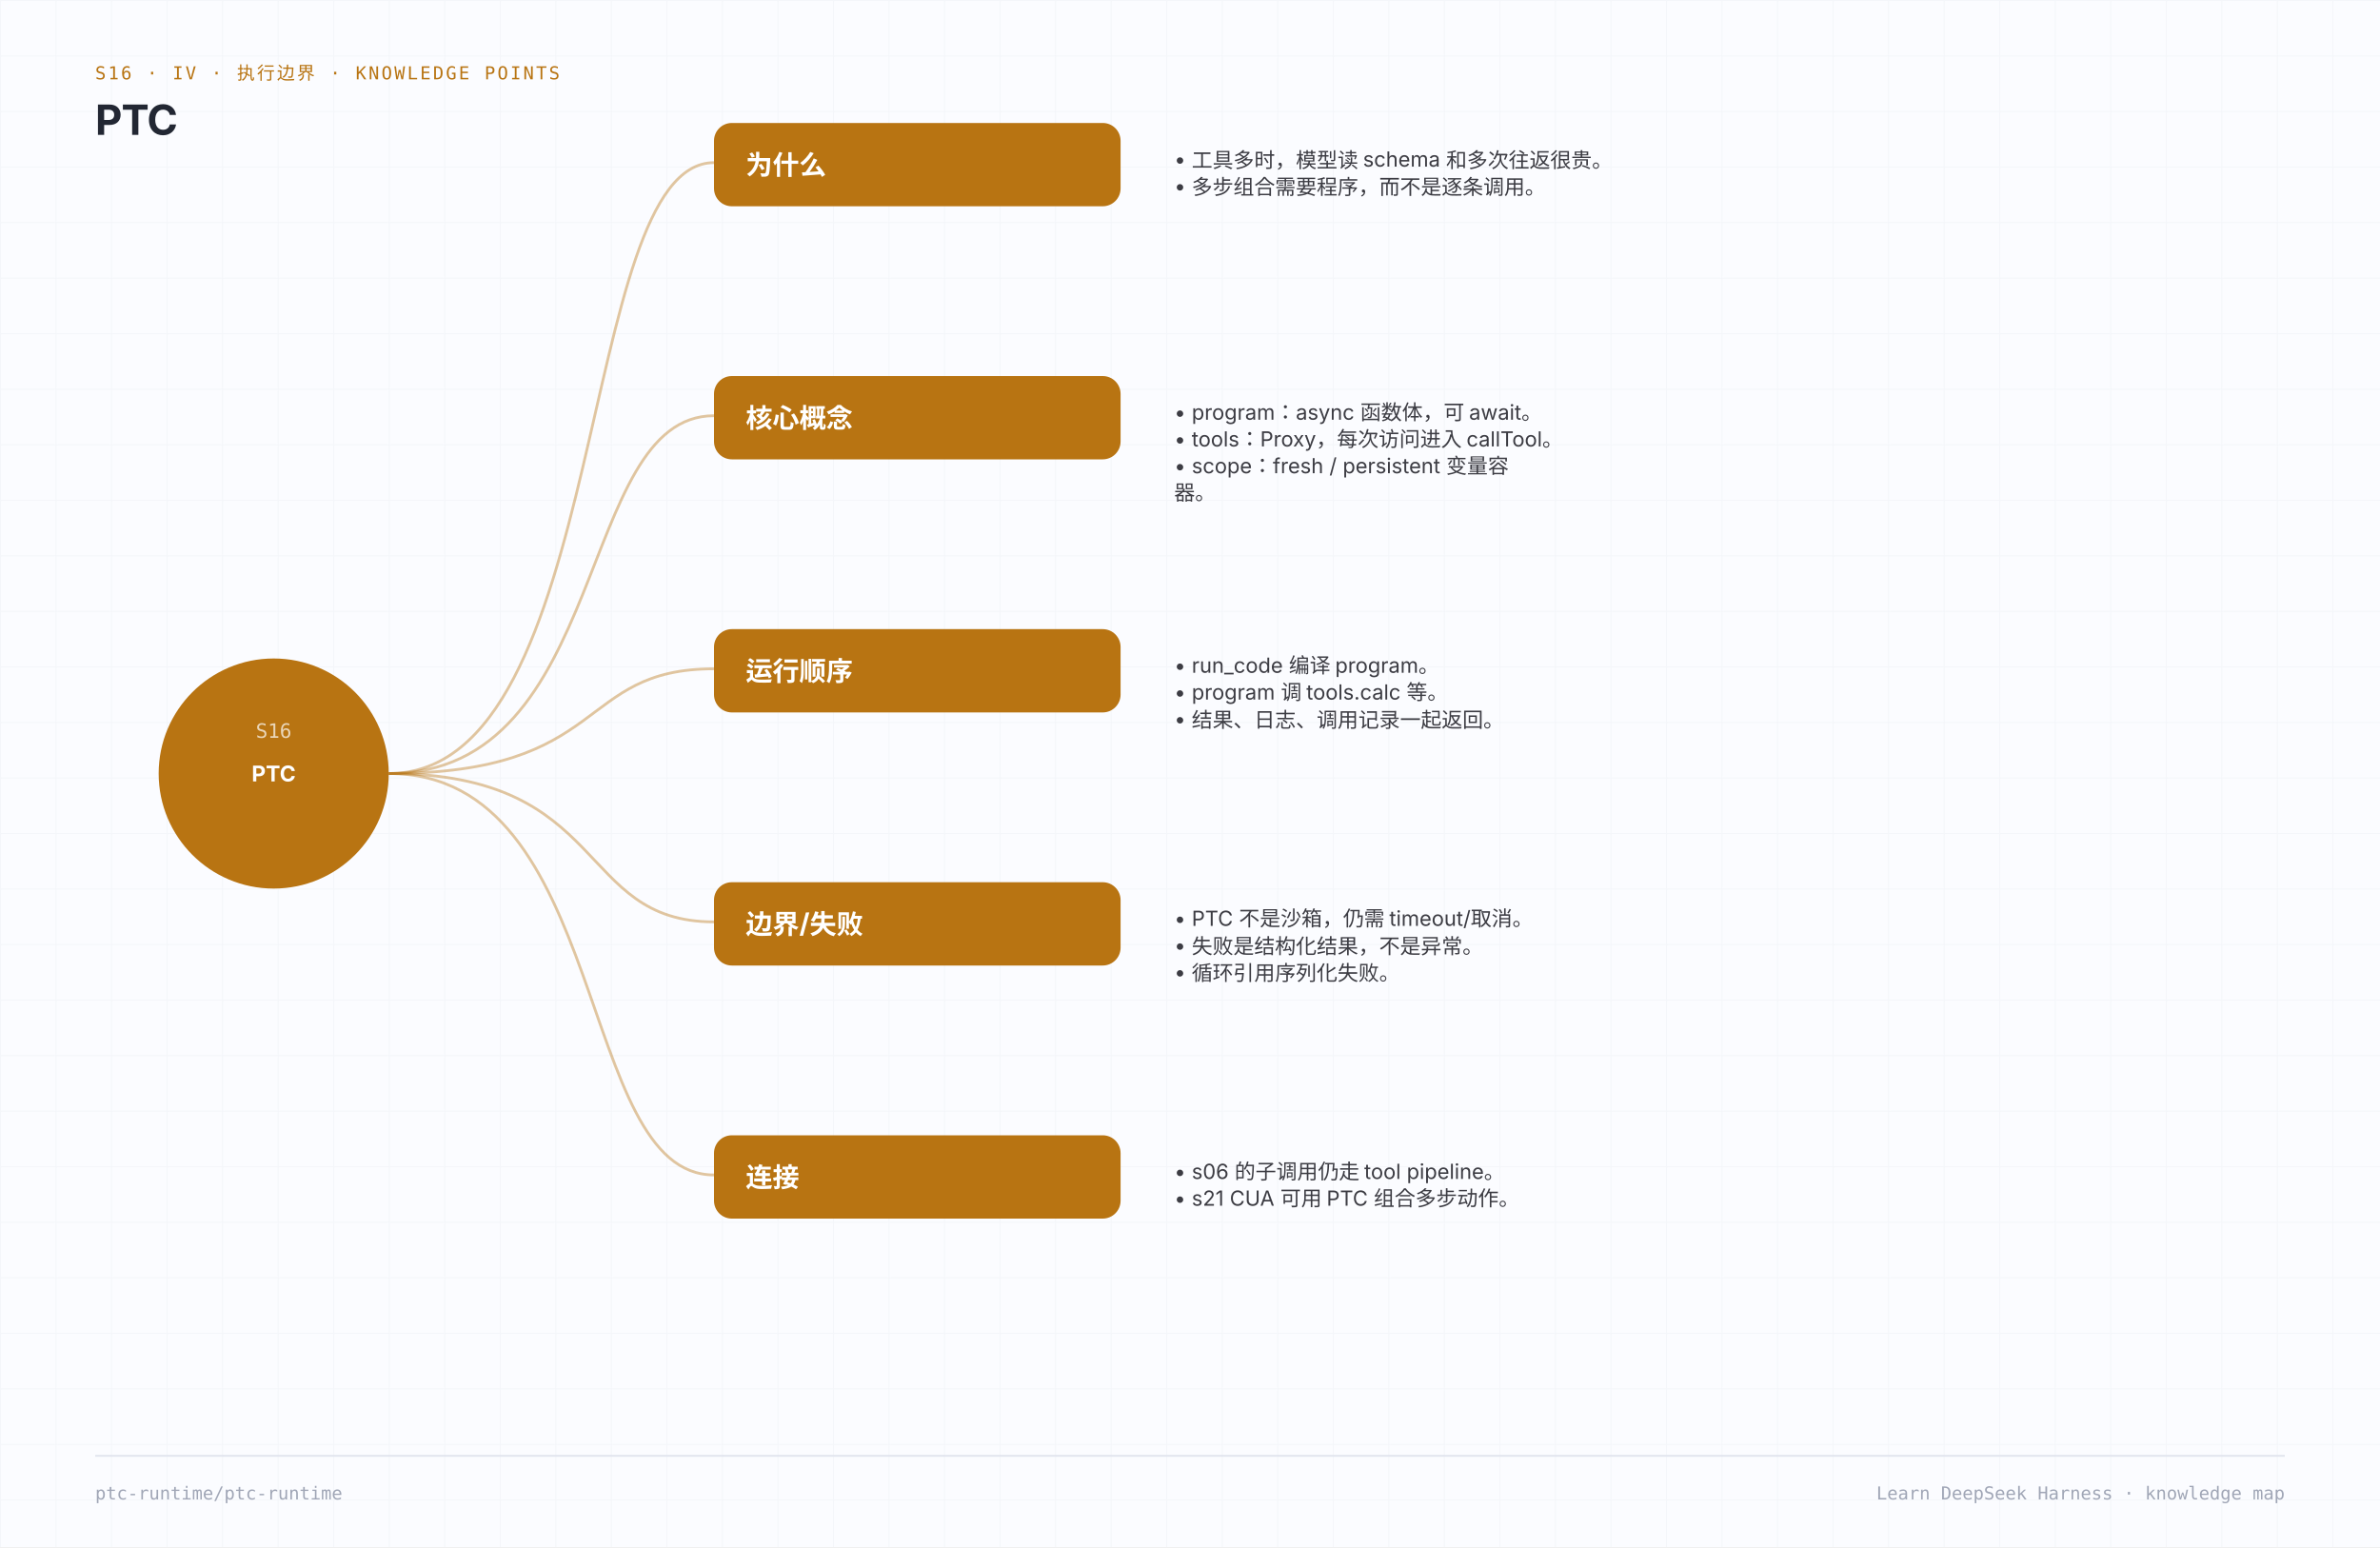
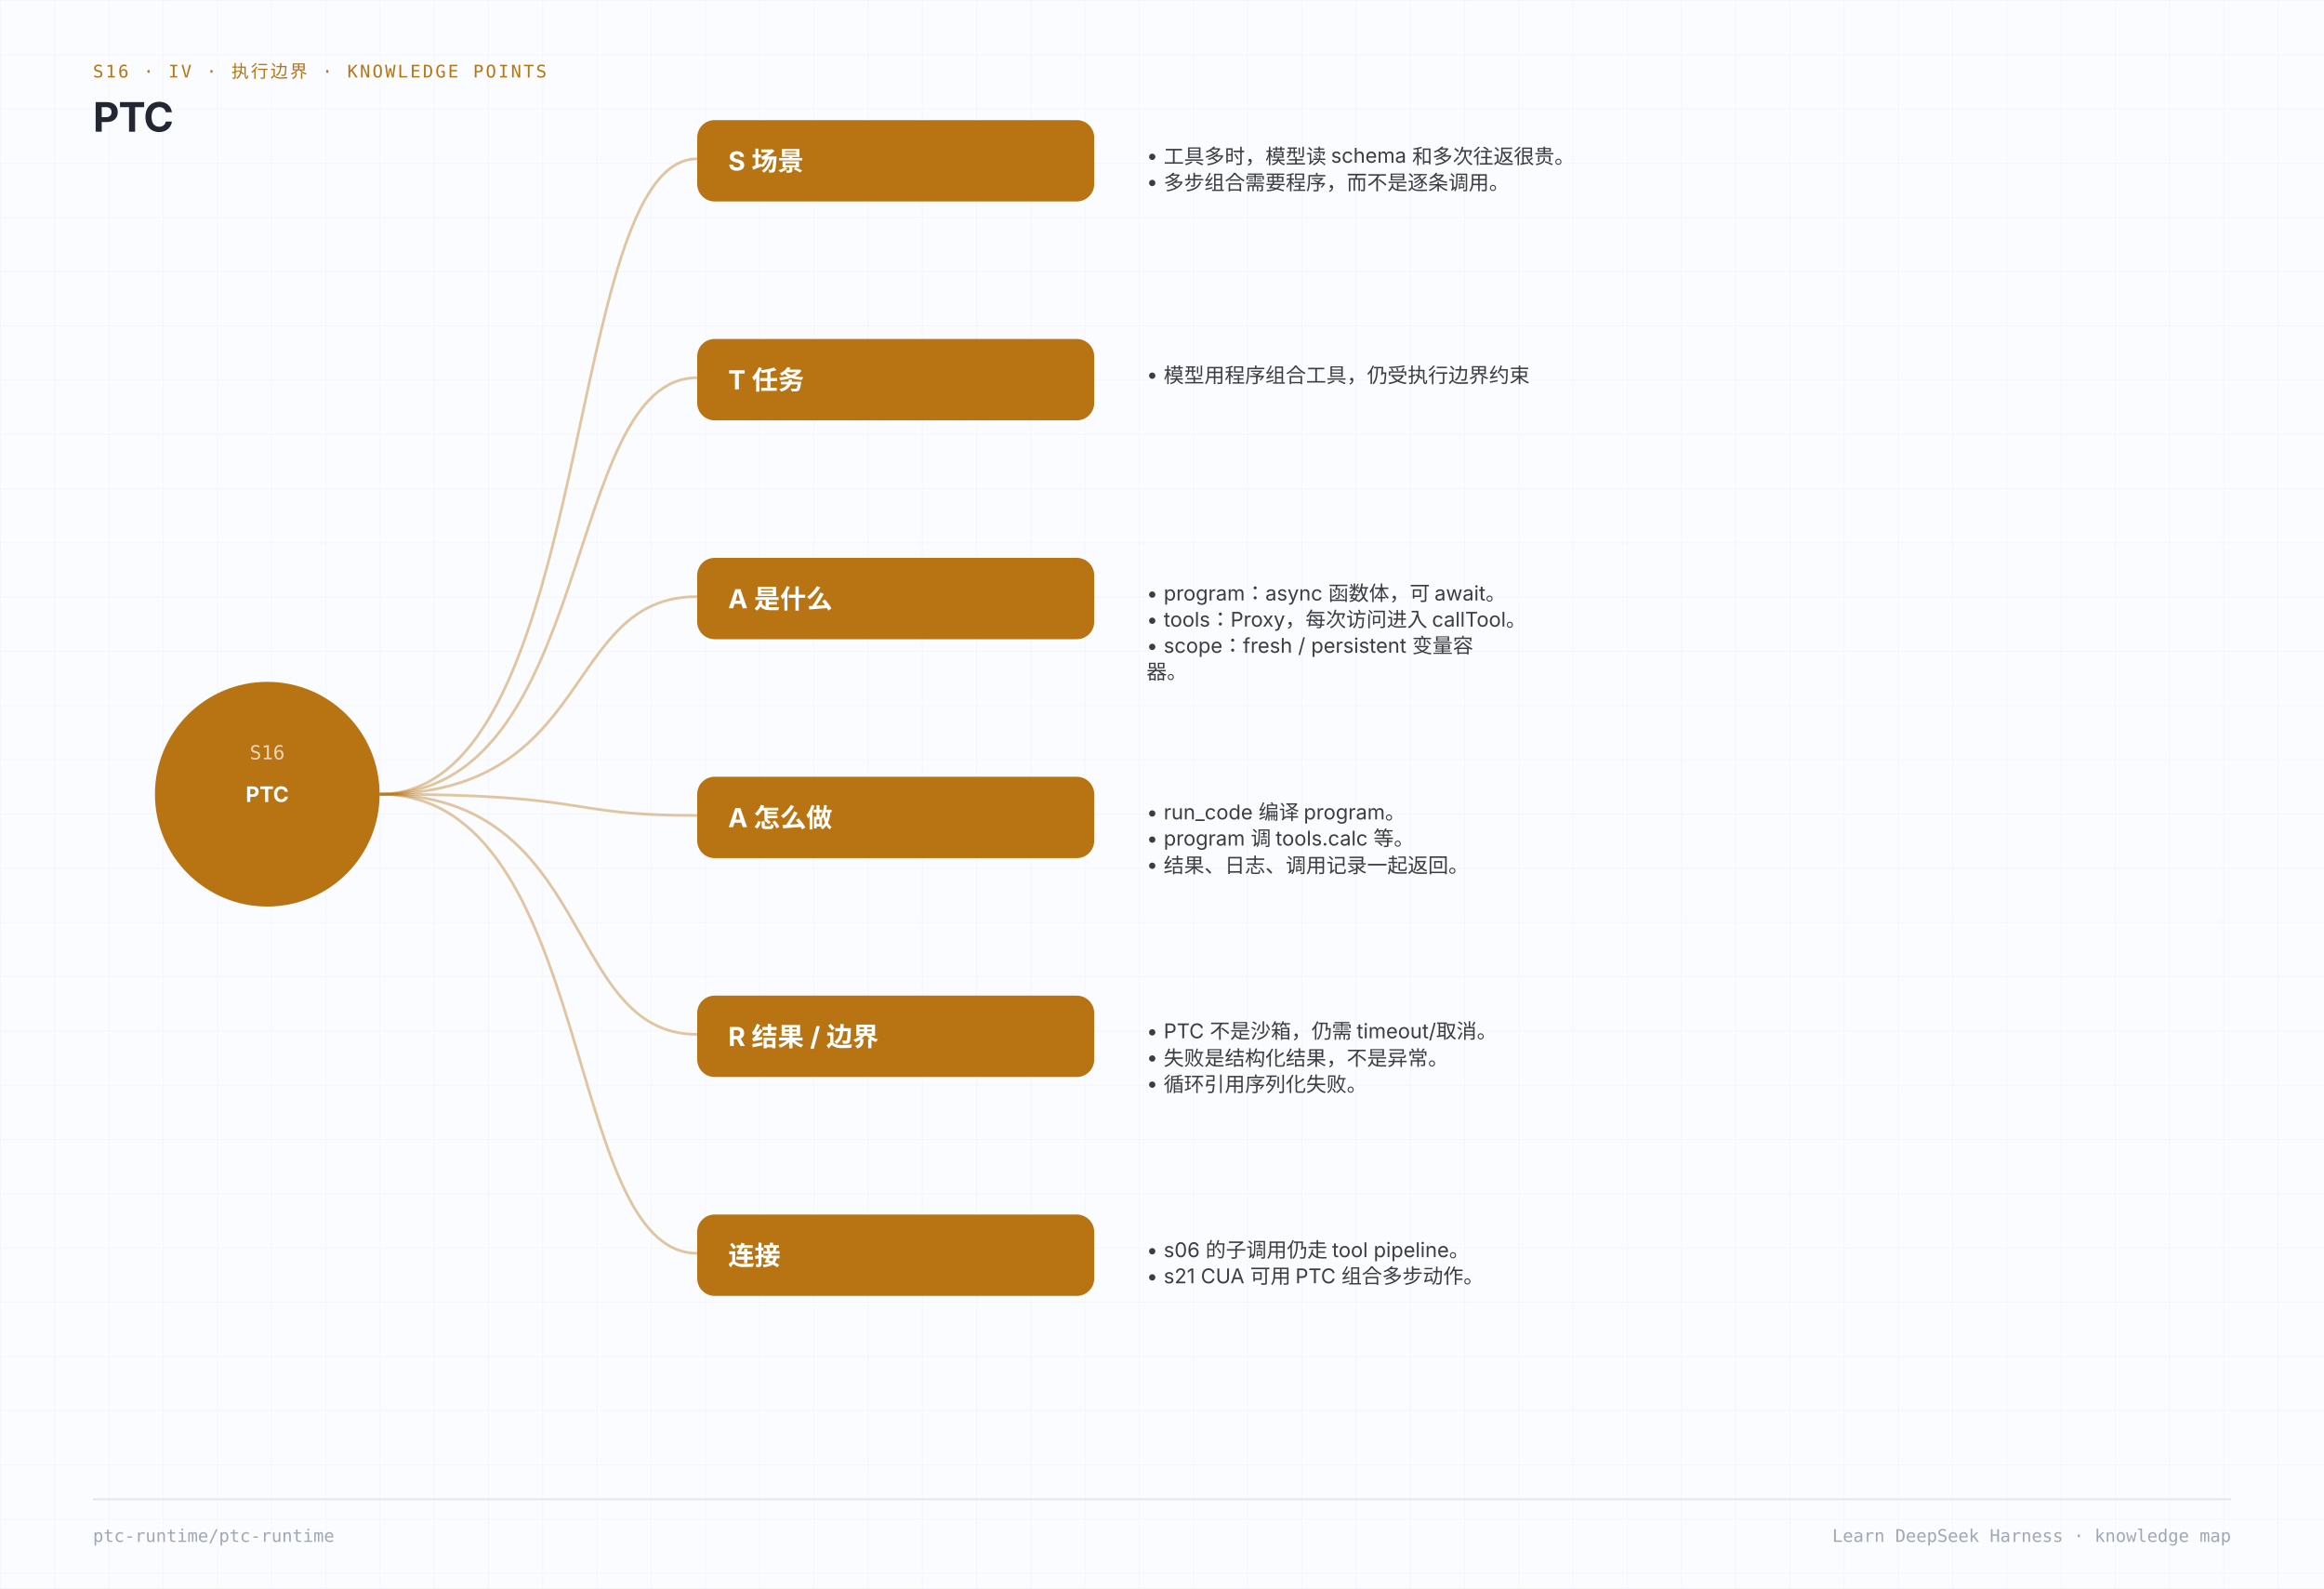
- <svg xmlns="http://www.w3.org/2000/svg" width="1200" height="780" viewBox="0 0 1200 780" role="img" aria-labelledby="title">
+ <svg xmlns="http://www.w3.org/2000/svg" width="1200" height="820" viewBox="0 0 1200 820" role="img" aria-labelledby="title">
  <defs>
    <pattern id="g" width="28" height="28" patternUnits="userSpaceOnUse">
      <path d="M28 0H0V28" fill="none" stroke="#303a63" stroke-opacity=".035" />
    </pattern>
  </defs>
-   <rect width="1200" height="780" fill="#fbfcff" />
-   <rect width="1200" height="780" fill="url(#g)" />
+   <rect width="1200" height="820" fill="#fbfcff" />
+   <rect width="1200" height="820" fill="url(#g)" />
  <text x="48" y="40" font-size="9" letter-spacing=".12em" fill="#b87412" font-family="SFMono-Regular,Consolas,monospace">S16 · IV · 执行边界 · KNOWLEDGE POINTS</text>
  <text x="48" y="68" font-size="21" font-weight="750" fill="#222733" letter-spacing="-.02em" font-family="-apple-system,BlinkMacSystemFont,'Segoe UI','Noto Sans SC',sans-serif">PTC</text>
-   <circle cx="138" cy="390" r="58" fill="#b87412" />
-   <text x="138" y="372" text-anchor="middle" font-size="10" fill="rgba(255,255,255,.7)" font-family="SFMono-Regular,Consolas,monospace">S16</text>
-   <text x="138" y="394" font-size="11" font-weight="700" fill="#fff" text-anchor="middle" font-family="-apple-system,BlinkMacSystemFont,'Segoe UI','Noto Sans SC',sans-serif">PTC</text>
-   <path d="M196 390 C308 390 290 82 360 82" fill="none" stroke="#b87412" stroke-opacity=".4" stroke-width="1.4" />
+   <circle cx="138" cy="410" r="58" fill="#b87412" />
+   <text x="138" y="392" text-anchor="middle" font-size="10" fill="rgba(255,255,255,.7)" font-family="SFMono-Regular,Consolas,monospace">S16</text>
+   <text x="138" y="414" font-size="11" font-weight="700" fill="#fff" text-anchor="middle" font-family="-apple-system,BlinkMacSystemFont,'Segoe UI','Noto Sans SC',sans-serif">PTC</text>
+   <path d="M196 410 C308 410 290 82 360 82" fill="none" stroke="#b87412" stroke-opacity=".4" stroke-width="1.4" />
  <rect x="360" y="62" width="205" height="42" rx="9" fill="#b87412" />
-   <text x="376" y="88" font-size="13.5" font-weight="700" fill="#fff" font-family="-apple-system,BlinkMacSystemFont,'Segoe UI','Noto Sans SC',sans-serif">为什么</text>
+   <text x="376" y="88" font-size="13.5" font-weight="700" fill="#fff" font-family="-apple-system,BlinkMacSystemFont,'Segoe UI','Noto Sans SC',sans-serif">S 场景</text>
  <text x="592" y="84" font-size="10.5" font-weight="400" fill="#3c3c43" text-anchor="start" font-family="-apple-system,BlinkMacSystemFont,'Segoe UI','Noto Sans SC',sans-serif">• 工具多时，模型读 schema 和多次往返很贵。</text>
  <text x="592" y="97.5" font-size="10.5" font-weight="400" fill="#3c3c43" text-anchor="start" font-family="-apple-system,BlinkMacSystemFont,'Segoe UI','Noto Sans SC',sans-serif">• 多步组合需要程序，而不是逐条调用。</text>
-   <path d="M196 390 C308 390 290 209.6 360 209.6" fill="none" stroke="#b87412" stroke-opacity=".4" stroke-width="1.4" />
-   <rect x="360" y="189.6" width="205" height="42" rx="9" fill="#b87412" />
-   <text x="376" y="215.6" font-size="13.5" font-weight="700" fill="#fff" font-family="-apple-system,BlinkMacSystemFont,'Segoe UI','Noto Sans SC',sans-serif">核心概念</text>
-   <text x="592" y="211.6" font-size="10.5" font-weight="400" fill="#3c3c43" text-anchor="start" font-family="-apple-system,BlinkMacSystemFont,'Segoe UI','Noto Sans SC',sans-serif">• program：async 函数体，可 await。</text>
-   <text x="592" y="225.1" font-size="10.5" font-weight="400" fill="#3c3c43" text-anchor="start" font-family="-apple-system,BlinkMacSystemFont,'Segoe UI','Noto Sans SC',sans-serif">• tools：Proxy，每次访问进入 callTool。</text>
-   <text x="592" y="238.6" font-size="10.5" font-weight="400" fill="#3c3c43" text-anchor="start" font-family="-apple-system,BlinkMacSystemFont,'Segoe UI','Noto Sans SC',sans-serif">• scope：fresh / persistent 变量容</text>
-   <text x="592" y="252.1" font-size="10.5" font-weight="400" fill="#3c3c43" text-anchor="start" font-family="-apple-system,BlinkMacSystemFont,'Segoe UI','Noto Sans SC',sans-serif">  器。</text>
-   <path d="M196 390 C308 390 290 337.2 360 337.2" fill="none" stroke="#b87412" stroke-opacity=".4" stroke-width="1.4" />
-   <rect x="360" y="317.2" width="205" height="42" rx="9" fill="#b87412" />
-   <text x="376" y="343.2" font-size="13.5" font-weight="700" fill="#fff" font-family="-apple-system,BlinkMacSystemFont,'Segoe UI','Noto Sans SC',sans-serif">运行顺序</text>
-   <text x="592" y="339.2" font-size="10.5" font-weight="400" fill="#3c3c43" text-anchor="start" font-family="-apple-system,BlinkMacSystemFont,'Segoe UI','Noto Sans SC',sans-serif">• run_code 编译 program。</text>
-   <text x="592" y="352.7" font-size="10.5" font-weight="400" fill="#3c3c43" text-anchor="start" font-family="-apple-system,BlinkMacSystemFont,'Segoe UI','Noto Sans SC',sans-serif">• program 调 tools.calc 等。</text>
-   <text x="592" y="366.2" font-size="10.5" font-weight="400" fill="#3c3c43" text-anchor="start" font-family="-apple-system,BlinkMacSystemFont,'Segoe UI','Noto Sans SC',sans-serif">• 结果、日志、调用记录一起返回。</text>
-   <path d="M196 390 C308 390 290 464.8 360 464.8" fill="none" stroke="#b87412" stroke-opacity=".4" stroke-width="1.4" />
-   <rect x="360" y="444.8" width="205" height="42" rx="9" fill="#b87412" />
-   <text x="376" y="470.8" font-size="13.5" font-weight="700" fill="#fff" font-family="-apple-system,BlinkMacSystemFont,'Segoe UI','Noto Sans SC',sans-serif">边界/失败</text>
-   <text x="592" y="466.8" font-size="10.5" font-weight="400" fill="#3c3c43" text-anchor="start" font-family="-apple-system,BlinkMacSystemFont,'Segoe UI','Noto Sans SC',sans-serif">• PTC 不是沙箱，仍需 timeout/取消。</text>
-   <text x="592" y="480.3" font-size="10.5" font-weight="400" fill="#3c3c43" text-anchor="start" font-family="-apple-system,BlinkMacSystemFont,'Segoe UI','Noto Sans SC',sans-serif">• 失败是结构化结果，不是异常。</text>
-   <text x="592" y="493.8" font-size="10.5" font-weight="400" fill="#3c3c43" text-anchor="start" font-family="-apple-system,BlinkMacSystemFont,'Segoe UI','Noto Sans SC',sans-serif">• 循环引用序列化失败。</text>
-   <path d="M196 390 C308 390 290 592.4 360 592.4" fill="none" stroke="#b87412" stroke-opacity=".4" stroke-width="1.4" />
-   <rect x="360" y="572.4" width="205" height="42" rx="9" fill="#b87412" />
-   <text x="376" y="598.4" font-size="13.5" font-weight="700" fill="#fff" font-family="-apple-system,BlinkMacSystemFont,'Segoe UI','Noto Sans SC',sans-serif">连接</text>
-   <text x="592" y="594.4" font-size="10.5" font-weight="400" fill="#3c3c43" text-anchor="start" font-family="-apple-system,BlinkMacSystemFont,'Segoe UI','Noto Sans SC',sans-serif">• s06 的子调用仍走 tool pipeline。</text>
-   <text x="592" y="607.9" font-size="10.5" font-weight="400" fill="#3c3c43" text-anchor="start" font-family="-apple-system,BlinkMacSystemFont,'Segoe UI','Noto Sans SC',sans-serif">• s21 CUA 可用 PTC 组合多步动作。</text>
-   <line x1="48" y1="734" x2="1152" y2="734" stroke="#e3e6ef" />
-   <text x="48" y="756" font-size="9" fill="#a0a6b6" font-family="SFMono-Regular,Consolas,monospace">ptc-runtime/ptc-runtime</text>
-   <text x="1152" y="756" text-anchor="end" font-size="9" fill="#a0a6b6" font-family="SFMono-Regular,Consolas,monospace">Learn DeepSeek Harness · knowledge map</text>
+   <path d="M196 410 C308 410 290 195 360 195" fill="none" stroke="#b87412" stroke-opacity=".4" stroke-width="1.4" />
+   <rect x="360" y="175" width="205" height="42" rx="9" fill="#b87412" />
+   <text x="376" y="201" font-size="13.5" font-weight="700" fill="#fff" font-family="-apple-system,BlinkMacSystemFont,'Segoe UI','Noto Sans SC',sans-serif">T 任务</text>
+   <text x="592" y="197" font-size="10.5" font-weight="400" fill="#3c3c43" text-anchor="start" font-family="-apple-system,BlinkMacSystemFont,'Segoe UI','Noto Sans SC',sans-serif">• 模型用程序组合工具，仍受执行边界约束</text>
+   <path d="M196 410 C308 410 290 308 360 308" fill="none" stroke="#b87412" stroke-opacity=".4" stroke-width="1.4" />
+   <rect x="360" y="288" width="205" height="42" rx="9" fill="#b87412" />
+   <text x="376" y="314" font-size="13.5" font-weight="700" fill="#fff" font-family="-apple-system,BlinkMacSystemFont,'Segoe UI','Noto Sans SC',sans-serif">A 是什么</text>
+   <text x="592" y="310" font-size="10.5" font-weight="400" fill="#3c3c43" text-anchor="start" font-family="-apple-system,BlinkMacSystemFont,'Segoe UI','Noto Sans SC',sans-serif">• program：async 函数体，可 await。</text>
+   <text x="592" y="323.5" font-size="10.5" font-weight="400" fill="#3c3c43" text-anchor="start" font-family="-apple-system,BlinkMacSystemFont,'Segoe UI','Noto Sans SC',sans-serif">• tools：Proxy，每次访问进入 callTool。</text>
+   <text x="592" y="337" font-size="10.5" font-weight="400" fill="#3c3c43" text-anchor="start" font-family="-apple-system,BlinkMacSystemFont,'Segoe UI','Noto Sans SC',sans-serif">• scope：fresh / persistent 变量容</text>
+   <text x="592" y="350.5" font-size="10.5" font-weight="400" fill="#3c3c43" text-anchor="start" font-family="-apple-system,BlinkMacSystemFont,'Segoe UI','Noto Sans SC',sans-serif">  器。</text>
+   <path d="M196 410 C308 410 290 421 360 421" fill="none" stroke="#b87412" stroke-opacity=".4" stroke-width="1.4" />
+   <rect x="360" y="401" width="205" height="42" rx="9" fill="#b87412" />
+   <text x="376" y="427" font-size="13.5" font-weight="700" fill="#fff" font-family="-apple-system,BlinkMacSystemFont,'Segoe UI','Noto Sans SC',sans-serif">A 怎么做</text>
+   <text x="592" y="423" font-size="10.5" font-weight="400" fill="#3c3c43" text-anchor="start" font-family="-apple-system,BlinkMacSystemFont,'Segoe UI','Noto Sans SC',sans-serif">• run_code 编译 program。</text>
+   <text x="592" y="436.5" font-size="10.5" font-weight="400" fill="#3c3c43" text-anchor="start" font-family="-apple-system,BlinkMacSystemFont,'Segoe UI','Noto Sans SC',sans-serif">• program 调 tools.calc 等。</text>
+   <text x="592" y="450" font-size="10.5" font-weight="400" fill="#3c3c43" text-anchor="start" font-family="-apple-system,BlinkMacSystemFont,'Segoe UI','Noto Sans SC',sans-serif">• 结果、日志、调用记录一起返回。</text>
+   <path d="M196 410 C308 410 290 534 360 534" fill="none" stroke="#b87412" stroke-opacity=".4" stroke-width="1.4" />
+   <rect x="360" y="514" width="205" height="42" rx="9" fill="#b87412" />
+   <text x="376" y="540" font-size="13.5" font-weight="700" fill="#fff" font-family="-apple-system,BlinkMacSystemFont,'Segoe UI','Noto Sans SC',sans-serif">R 结果 / 边界</text>
+   <text x="592" y="536" font-size="10.5" font-weight="400" fill="#3c3c43" text-anchor="start" font-family="-apple-system,BlinkMacSystemFont,'Segoe UI','Noto Sans SC',sans-serif">• PTC 不是沙箱，仍需 timeout/取消。</text>
+   <text x="592" y="549.5" font-size="10.5" font-weight="400" fill="#3c3c43" text-anchor="start" font-family="-apple-system,BlinkMacSystemFont,'Segoe UI','Noto Sans SC',sans-serif">• 失败是结构化结果，不是异常。</text>
+   <text x="592" y="563" font-size="10.5" font-weight="400" fill="#3c3c43" text-anchor="start" font-family="-apple-system,BlinkMacSystemFont,'Segoe UI','Noto Sans SC',sans-serif">• 循环引用序列化失败。</text>
+   <path d="M196 410 C308 410 290 647 360 647" fill="none" stroke="#b87412" stroke-opacity=".4" stroke-width="1.4" />
+   <rect x="360" y="627" width="205" height="42" rx="9" fill="#b87412" />
+   <text x="376" y="653" font-size="13.5" font-weight="700" fill="#fff" font-family="-apple-system,BlinkMacSystemFont,'Segoe UI','Noto Sans SC',sans-serif">连接</text>
+   <text x="592" y="649" font-size="10.5" font-weight="400" fill="#3c3c43" text-anchor="start" font-family="-apple-system,BlinkMacSystemFont,'Segoe UI','Noto Sans SC',sans-serif">• s06 的子调用仍走 tool pipeline。</text>
+   <text x="592" y="662.5" font-size="10.5" font-weight="400" fill="#3c3c43" text-anchor="start" font-family="-apple-system,BlinkMacSystemFont,'Segoe UI','Noto Sans SC',sans-serif">• s21 CUA 可用 PTC 组合多步动作。</text>
+   <line x1="48" y1="774" x2="1152" y2="774" stroke="#e3e6ef" />
+   <text x="48" y="796" font-size="9" fill="#a0a6b6" font-family="SFMono-Regular,Consolas,monospace">ptc-runtime/ptc-runtime</text>
+   <text x="1152" y="796" text-anchor="end" font-size="9" fill="#a0a6b6" font-family="SFMono-Regular,Consolas,monospace">Learn DeepSeek Harness · knowledge map</text>
</svg>
